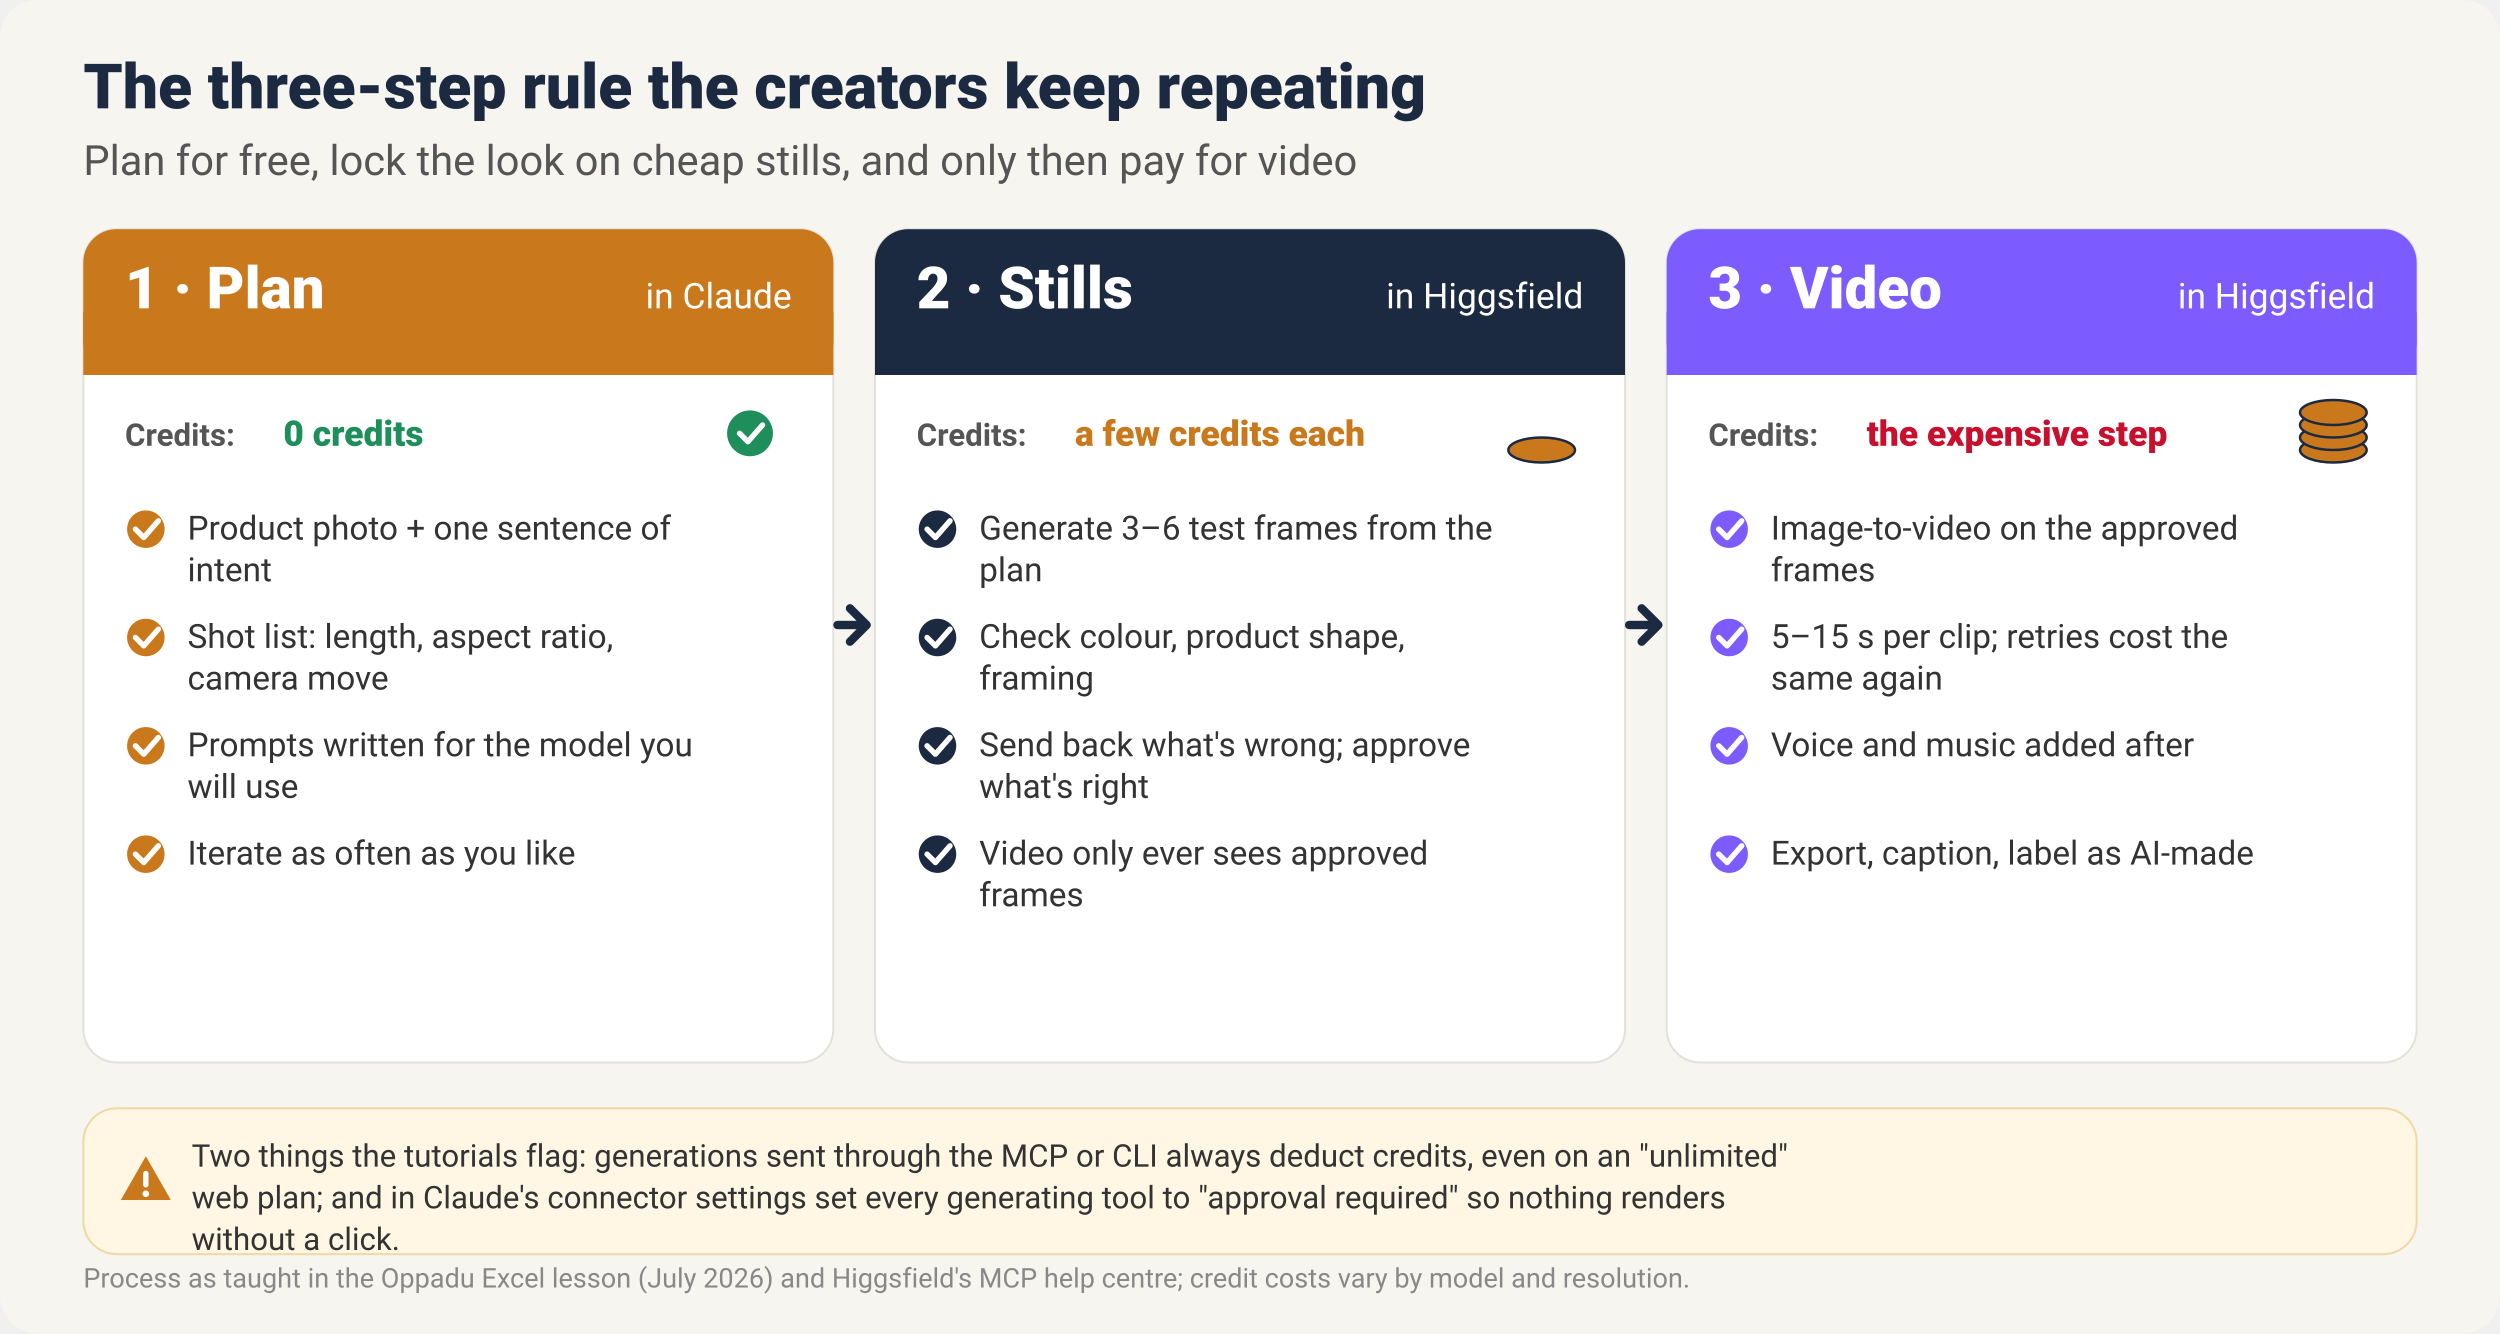
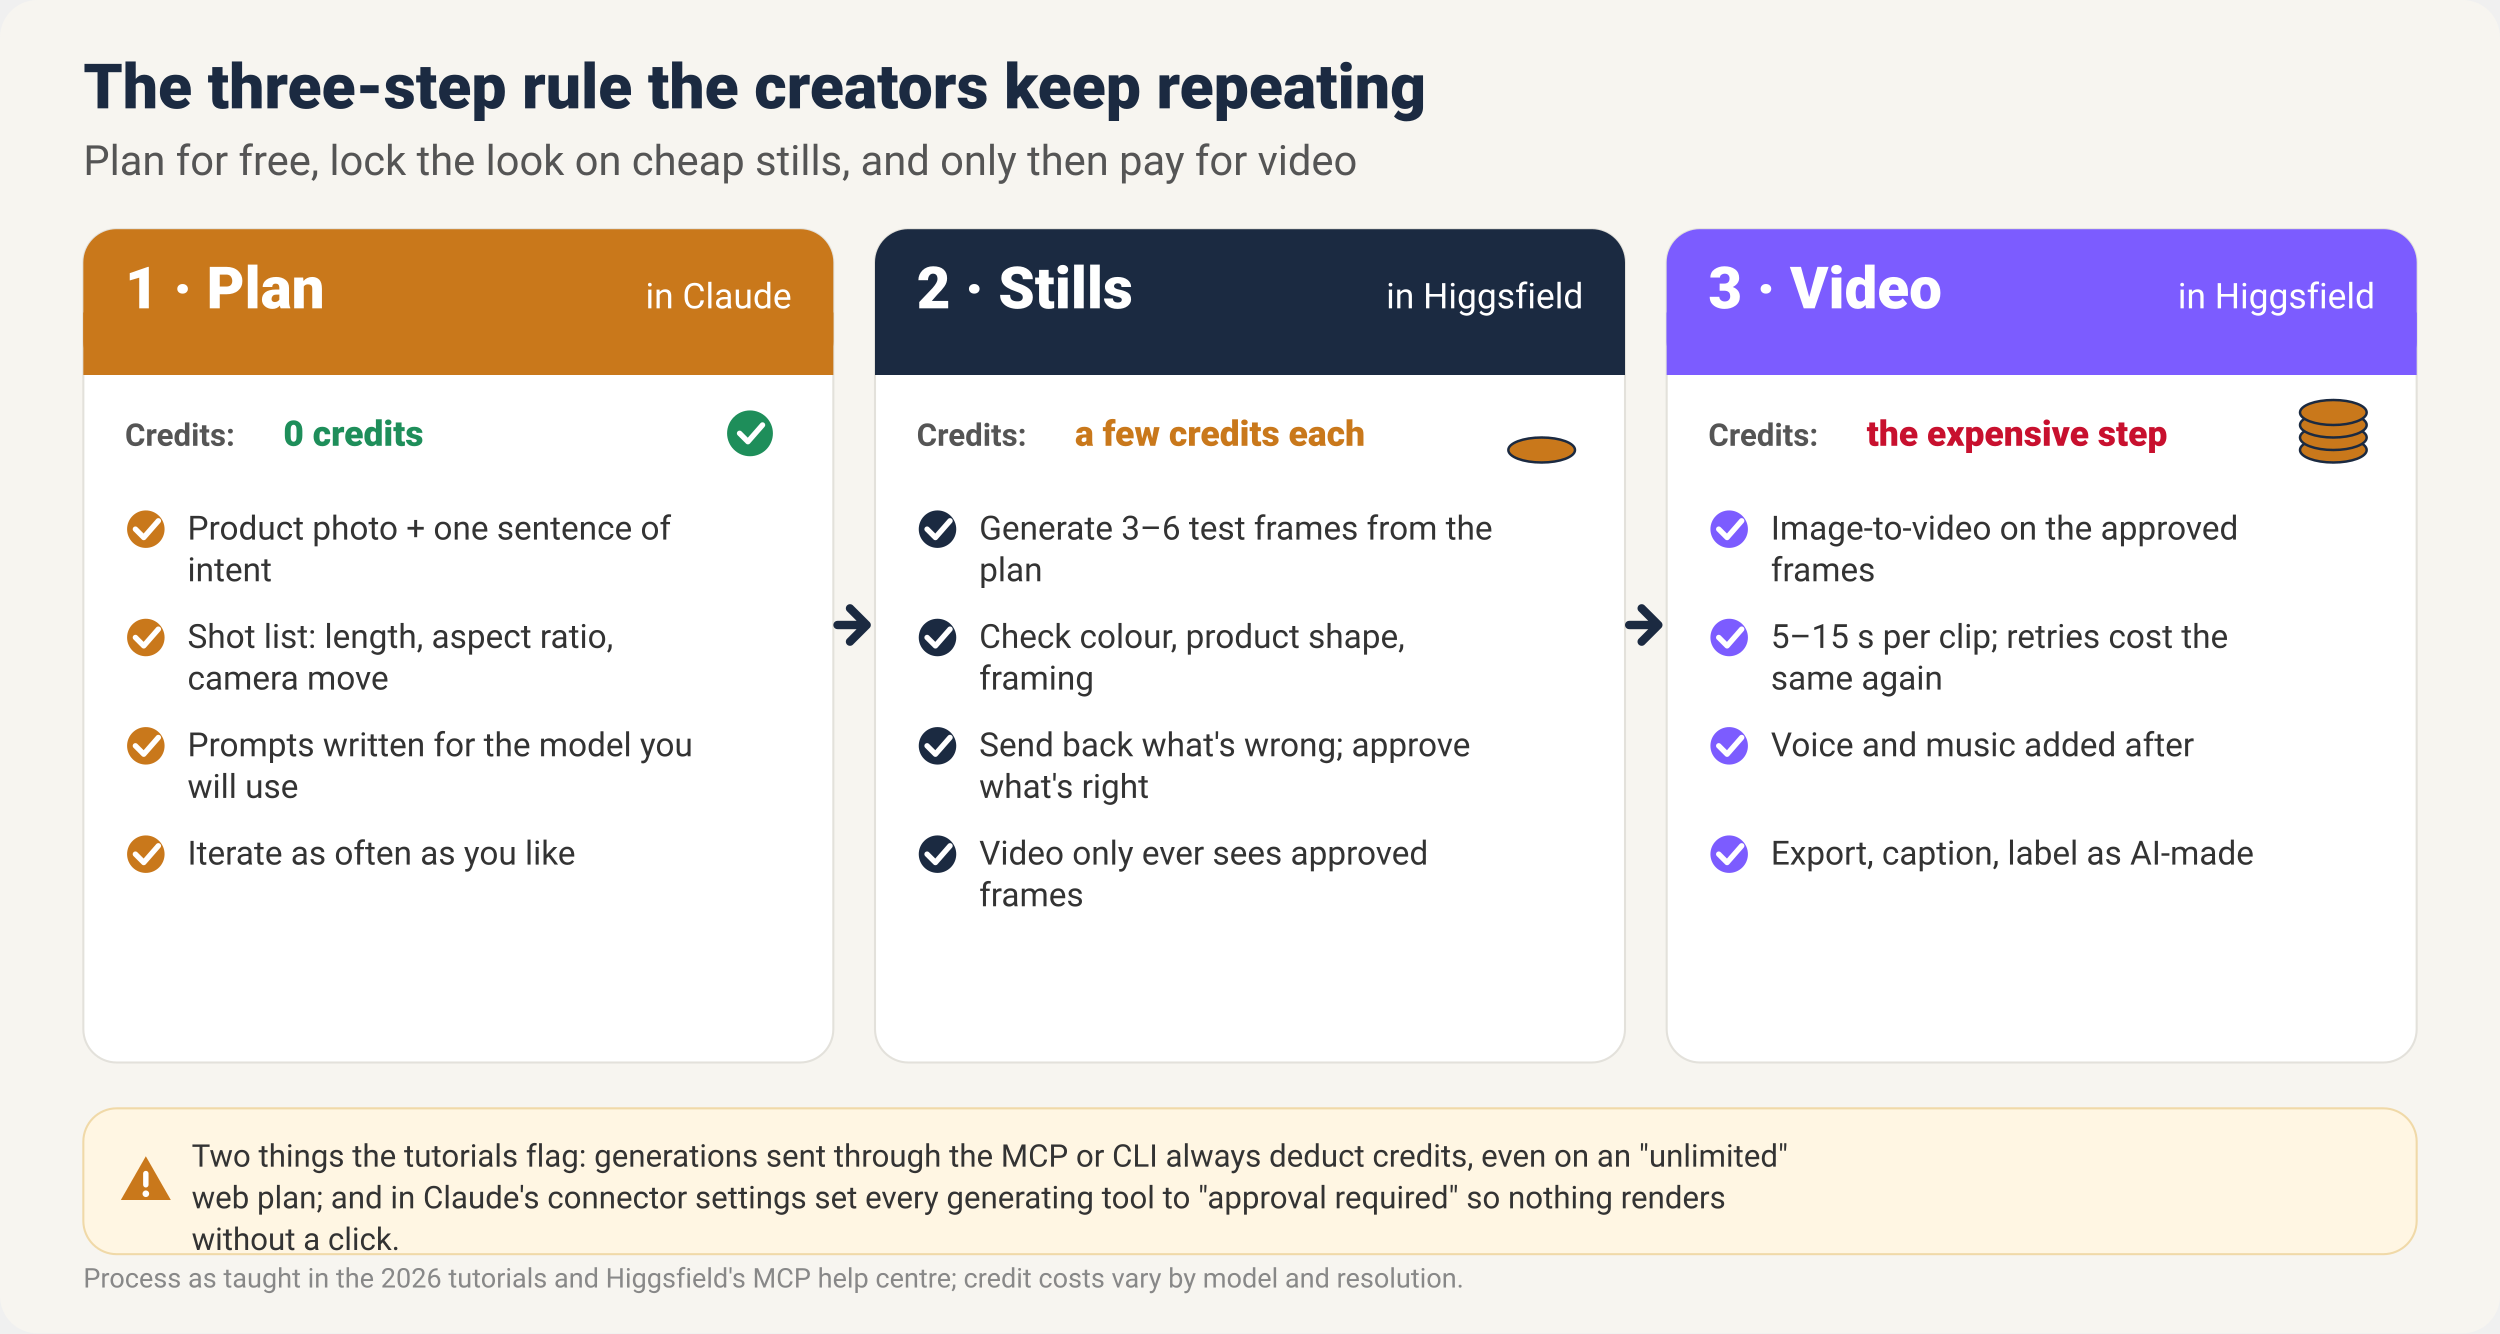
<svg xmlns="http://www.w3.org/2000/svg" viewBox="0 0 1200 640" role="img" aria-label="The three-step rule: plan in Claude for free, approve stills, then spend credits on video">
  <rect width="1200" height="640" rx="18" fill="#F7F5F0" />
  <g font-family="-apple-system,Segoe UI,Roboto,Helvetica,Arial,sans-serif">
    <text x="40" y="52" font-size="30" font-weight="800" fill="#1B2A41" text-anchor="start">The three-step rule the creators keep repeating</text>
    <text x="40" y="84" font-size="20" font-weight="400" fill="#555" text-anchor="start">Plan for free, lock the look on cheap stills, and only then pay for video</text>
    <rect x="40" y="110" width="360" height="400" rx="16" fill="#fff" stroke="#E3E1DB" />
    <rect x="40" y="110" width="360" height="70" rx="16" fill="#C9781B" />
    <rect x="40" y="150" width="360" height="30" fill="#C9781B" />
    <text x="60" y="148" font-size="28" font-weight="800" fill="#fff" text-anchor="start">1 · Plan</text>
    <text x="380" y="148" font-size="17" font-weight="400" fill="#fff" text-anchor="end">in Claude</text>
    <text x="60" y="214" font-size="15" font-weight="700" fill="#555" text-anchor="start">Credits:</text>
    <text x="136" y="214" font-size="17" font-weight="800" fill="#1E8E5A" text-anchor="start">0 credits</text>
    <circle cx="360" cy="208" r="11" fill="#1E8E5A" />
    <path d="M 355 208 l 4 4 l 7 -8" fill="none" stroke="#fff" stroke-width="2.6" stroke-linecap="round" stroke-linejoin="round" />
    <circle cx="70" cy="254" r="9" fill="#C9781B" />
    <path d="M 65 254 l 4 4 l 7 -8" fill="none" stroke="#fff" stroke-width="2.6" stroke-linecap="round" stroke-linejoin="round" />
    <text x="90" y="259" font-size="16" font-weight="400" fill="#333" text-anchor="start">Product photo + one sentence of</text>
    <text x="90" y="279" font-size="16" font-weight="400" fill="#333" text-anchor="start">intent</text>
    <circle cx="70" cy="306" r="9" fill="#C9781B" />
    <path d="M 65 306 l 4 4 l 7 -8" fill="none" stroke="#fff" stroke-width="2.6" stroke-linecap="round" stroke-linejoin="round" />
    <text x="90" y="311" font-size="16" font-weight="400" fill="#333" text-anchor="start">Shot list: length, aspect ratio,</text>
    <text x="90" y="331" font-size="16" font-weight="400" fill="#333" text-anchor="start">camera move</text>
    <circle cx="70" cy="358" r="9" fill="#C9781B" />
    <path d="M 65 358 l 4 4 l 7 -8" fill="none" stroke="#fff" stroke-width="2.6" stroke-linecap="round" stroke-linejoin="round" />
    <text x="90" y="363" font-size="16" font-weight="400" fill="#333" text-anchor="start">Prompts written for the model you</text>
    <text x="90" y="383" font-size="16" font-weight="400" fill="#333" text-anchor="start">will use</text>
    <circle cx="70" cy="410" r="9" fill="#C9781B" />
    <path d="M 65 410 l 4 4 l 7 -8" fill="none" stroke="#fff" stroke-width="2.6" stroke-linecap="round" stroke-linejoin="round" />
    <text x="90" y="415" font-size="16" font-weight="400" fill="#333" text-anchor="start">Iterate as often as you like</text>
    <path d="M 402 300 l 14 0 M 408 292 l 8 8 l -8 8" fill="none" stroke="#1B2A41" stroke-width="4" stroke-linecap="round" stroke-linejoin="round" />
    <rect x="420" y="110" width="360" height="400" rx="16" fill="#fff" stroke="#E3E1DB" />
    <rect x="420" y="110" width="360" height="70" rx="16" fill="#1B2A41" />
    <rect x="420" y="150" width="360" height="30" fill="#1B2A41" />
    <text x="440" y="148" font-size="28" font-weight="800" fill="#fff" text-anchor="start">2 · Stills</text>
    <text x="760" y="148" font-size="17" font-weight="400" fill="#fff" text-anchor="end">in Higgsfield</text>
    <text x="440" y="214" font-size="15" font-weight="700" fill="#555" text-anchor="start">Credits:</text>
    <text x="516" y="214" font-size="17" font-weight="800" fill="#C9781B" text-anchor="start">a few credits each</text>
    <ellipse cx="740" cy="216" rx="16" ry="6" fill="#C9781B" stroke="#1B2A41" stroke-width="1.2" />
    <circle cx="450" cy="254" r="9" fill="#1B2A41" />
    <path d="M 445 254 l 4 4 l 7 -8" fill="none" stroke="#fff" stroke-width="2.6" stroke-linecap="round" stroke-linejoin="round" />
    <text x="470" y="259" font-size="16" font-weight="400" fill="#333" text-anchor="start">Generate 3–6 test frames from the</text>
    <text x="470" y="279" font-size="16" font-weight="400" fill="#333" text-anchor="start">plan</text>
    <circle cx="450" cy="306" r="9" fill="#1B2A41" />
    <path d="M 445 306 l 4 4 l 7 -8" fill="none" stroke="#fff" stroke-width="2.6" stroke-linecap="round" stroke-linejoin="round" />
    <text x="470" y="311" font-size="16" font-weight="400" fill="#333" text-anchor="start">Check colour, product shape,</text>
    <text x="470" y="331" font-size="16" font-weight="400" fill="#333" text-anchor="start">framing</text>
    <circle cx="450" cy="358" r="9" fill="#1B2A41" />
    <path d="M 445 358 l 4 4 l 7 -8" fill="none" stroke="#fff" stroke-width="2.6" stroke-linecap="round" stroke-linejoin="round" />
    <text x="470" y="363" font-size="16" font-weight="400" fill="#333" text-anchor="start">Send back what's wrong; approve</text>
    <text x="470" y="383" font-size="16" font-weight="400" fill="#333" text-anchor="start">what's right</text>
    <circle cx="450" cy="410" r="9" fill="#1B2A41" />
    <path d="M 445 410 l 4 4 l 7 -8" fill="none" stroke="#fff" stroke-width="2.6" stroke-linecap="round" stroke-linejoin="round" />
    <text x="470" y="415" font-size="16" font-weight="400" fill="#333" text-anchor="start">Video only ever sees approved</text>
    <text x="470" y="435" font-size="16" font-weight="400" fill="#333" text-anchor="start">frames</text>
    <path d="M 782 300 l 14 0 M 788 292 l 8 8 l -8 8" fill="none" stroke="#1B2A41" stroke-width="4" stroke-linecap="round" stroke-linejoin="round" />
    <rect x="800" y="110" width="360" height="400" rx="16" fill="#fff" stroke="#E3E1DB" />
    <rect x="800" y="110" width="360" height="70" rx="16" fill="#7C5CFF" />
    <rect x="800" y="150" width="360" height="30" fill="#7C5CFF" />
    <text x="820" y="148" font-size="28" font-weight="800" fill="#fff" text-anchor="start">3 · Video</text>
    <text x="1140" y="148" font-size="17" font-weight="400" fill="#fff" text-anchor="end">in Higgsfield</text>
    <text x="820" y="214" font-size="15" font-weight="700" fill="#555" text-anchor="start">Credits:</text>
    <text x="896" y="214" font-size="17" font-weight="800" fill="#C8102E" text-anchor="start">the expensive step</text>
    <ellipse cx="1120" cy="216" rx="16" ry="6" fill="#C9781B" stroke="#1B2A41" stroke-width="1.2" />
    <ellipse cx="1120" cy="210" rx="16" ry="6" fill="#C9781B" stroke="#1B2A41" stroke-width="1.2" />
    <ellipse cx="1120" cy="204" rx="16" ry="6" fill="#C9781B" stroke="#1B2A41" stroke-width="1.2" />
    <ellipse cx="1120" cy="198" rx="16" ry="6" fill="#C9781B" stroke="#1B2A41" stroke-width="1.2" />
    <circle cx="830" cy="254" r="9" fill="#7C5CFF" />
    <path d="M 825 254 l 4 4 l 7 -8" fill="none" stroke="#fff" stroke-width="2.6" stroke-linecap="round" stroke-linejoin="round" />
    <text x="850" y="259" font-size="16" font-weight="400" fill="#333" text-anchor="start">Image-to-video on the approved</text>
    <text x="850" y="279" font-size="16" font-weight="400" fill="#333" text-anchor="start">frames</text>
    <circle cx="830" cy="306" r="9" fill="#7C5CFF" />
    <path d="M 825 306 l 4 4 l 7 -8" fill="none" stroke="#fff" stroke-width="2.6" stroke-linecap="round" stroke-linejoin="round" />
    <text x="850" y="311" font-size="16" font-weight="400" fill="#333" text-anchor="start">5–15 s per clip; retries cost the</text>
    <text x="850" y="331" font-size="16" font-weight="400" fill="#333" text-anchor="start">same again</text>
    <circle cx="830" cy="358" r="9" fill="#7C5CFF" />
    <path d="M 825 358 l 4 4 l 7 -8" fill="none" stroke="#fff" stroke-width="2.6" stroke-linecap="round" stroke-linejoin="round" />
    <text x="850" y="363" font-size="16" font-weight="400" fill="#333" text-anchor="start">Voice and music added after</text>
    <circle cx="830" cy="410" r="9" fill="#7C5CFF" />
    <path d="M 825 410 l 4 4 l 7 -8" fill="none" stroke="#fff" stroke-width="2.6" stroke-linecap="round" stroke-linejoin="round" />
    <text x="850" y="415" font-size="16" font-weight="400" fill="#333" text-anchor="start">Export, caption, label as AI-made</text>
    <rect x="40" y="532" width="1120" height="70" rx="16" fill="#FFF6E3" stroke="#F0D9A8" />
    <path d="M 70 555 l 12 21 h -24 z" fill="#C9781B" />
    <rect x="68.7" y="562" width="2.6" height="8" rx="1.3" fill="#fff" />
    <circle cx="70" cy="573" r="1.6" fill="#fff" />
    <text x="92" y="560" font-size="15" font-weight="400" fill="#333" text-anchor="start">Two things the tutorials flag: generations sent through the MCP or CLI always deduct credits, even on an "unlimited"</text>
    <text x="92" y="580" font-size="15" font-weight="400" fill="#333" text-anchor="start">web plan; and in Claude's connector settings set every generating tool to "approval required" so nothing renders</text>
    <text x="92" y="600" font-size="15" font-weight="400" fill="#333" text-anchor="start">without a click.</text>
-     <text x="40" y="618" font-size="13" font-weight="400" fill="#888" text-anchor="start">Process as taught in the Oppadu Excel lesson (July 2026) and Higgsfield's MCP help centre; credit costs vary by model and resolution.</text>
+     <text x="40" y="618" font-size="13" font-weight="400" fill="#888" text-anchor="start">Process as taught in the 2026 tutorials and Higgsfield's MCP help centre; credit costs vary by model and resolution.</text>
  </g>
</svg>
